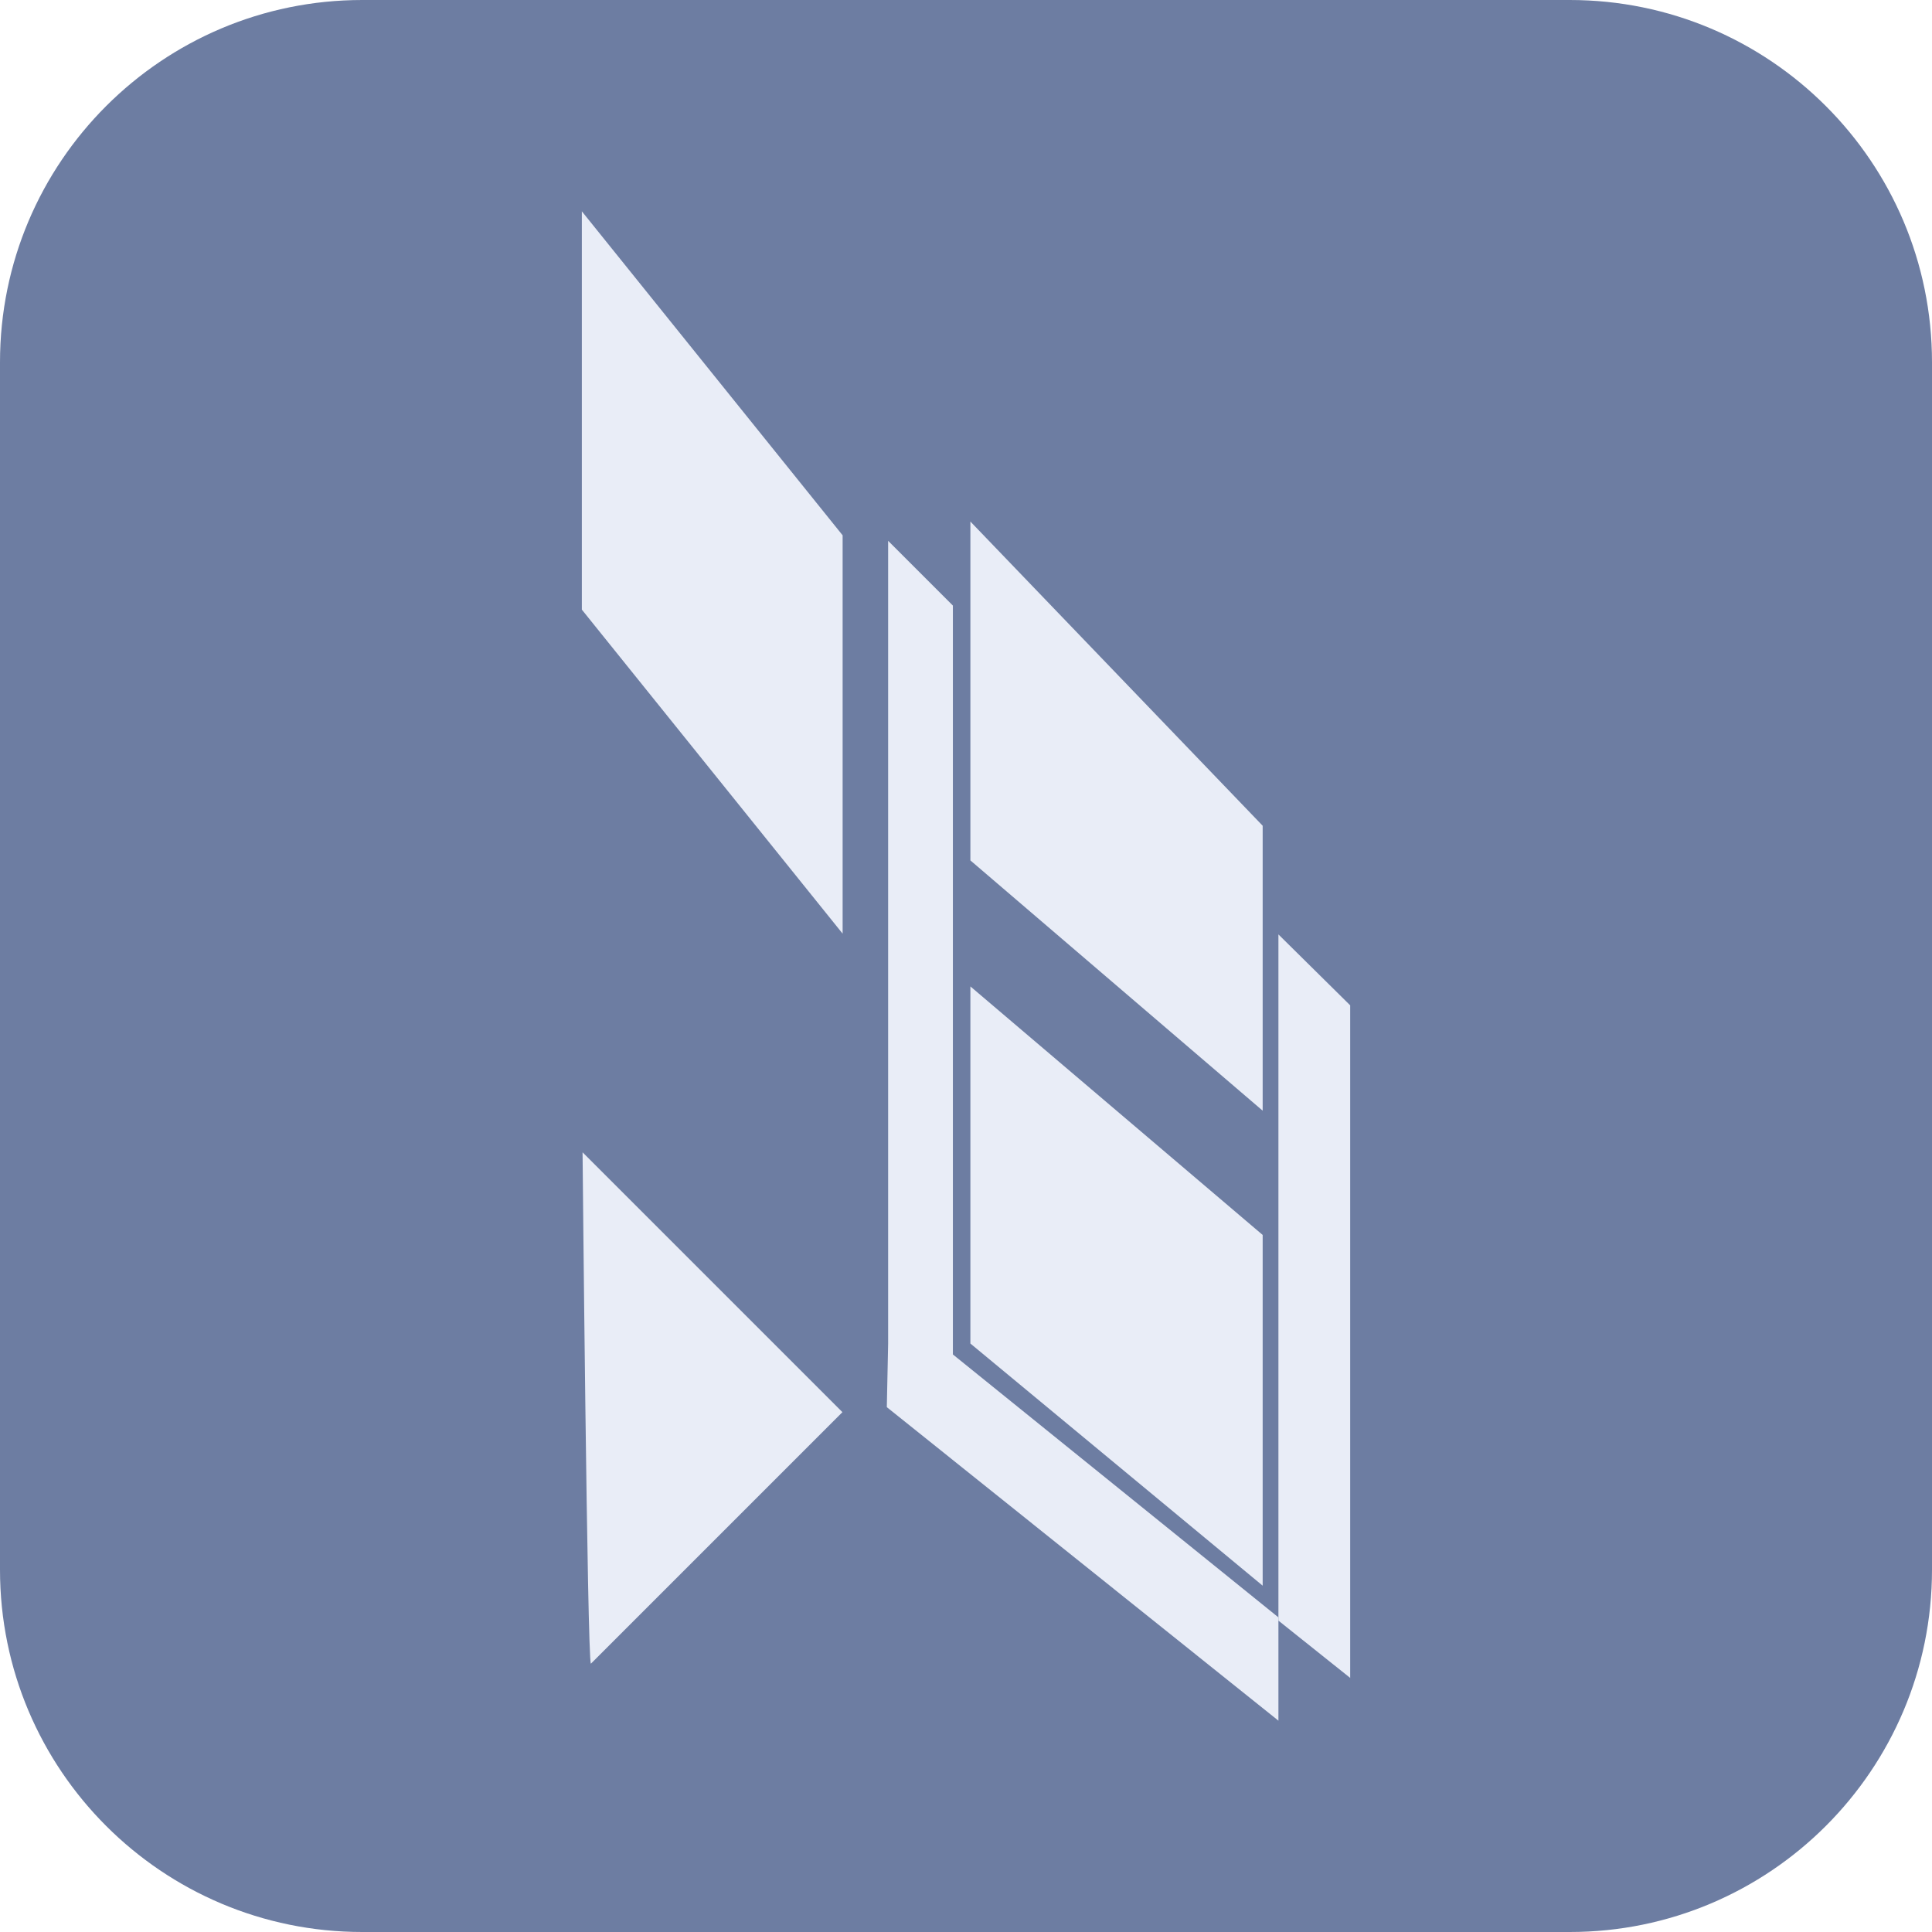
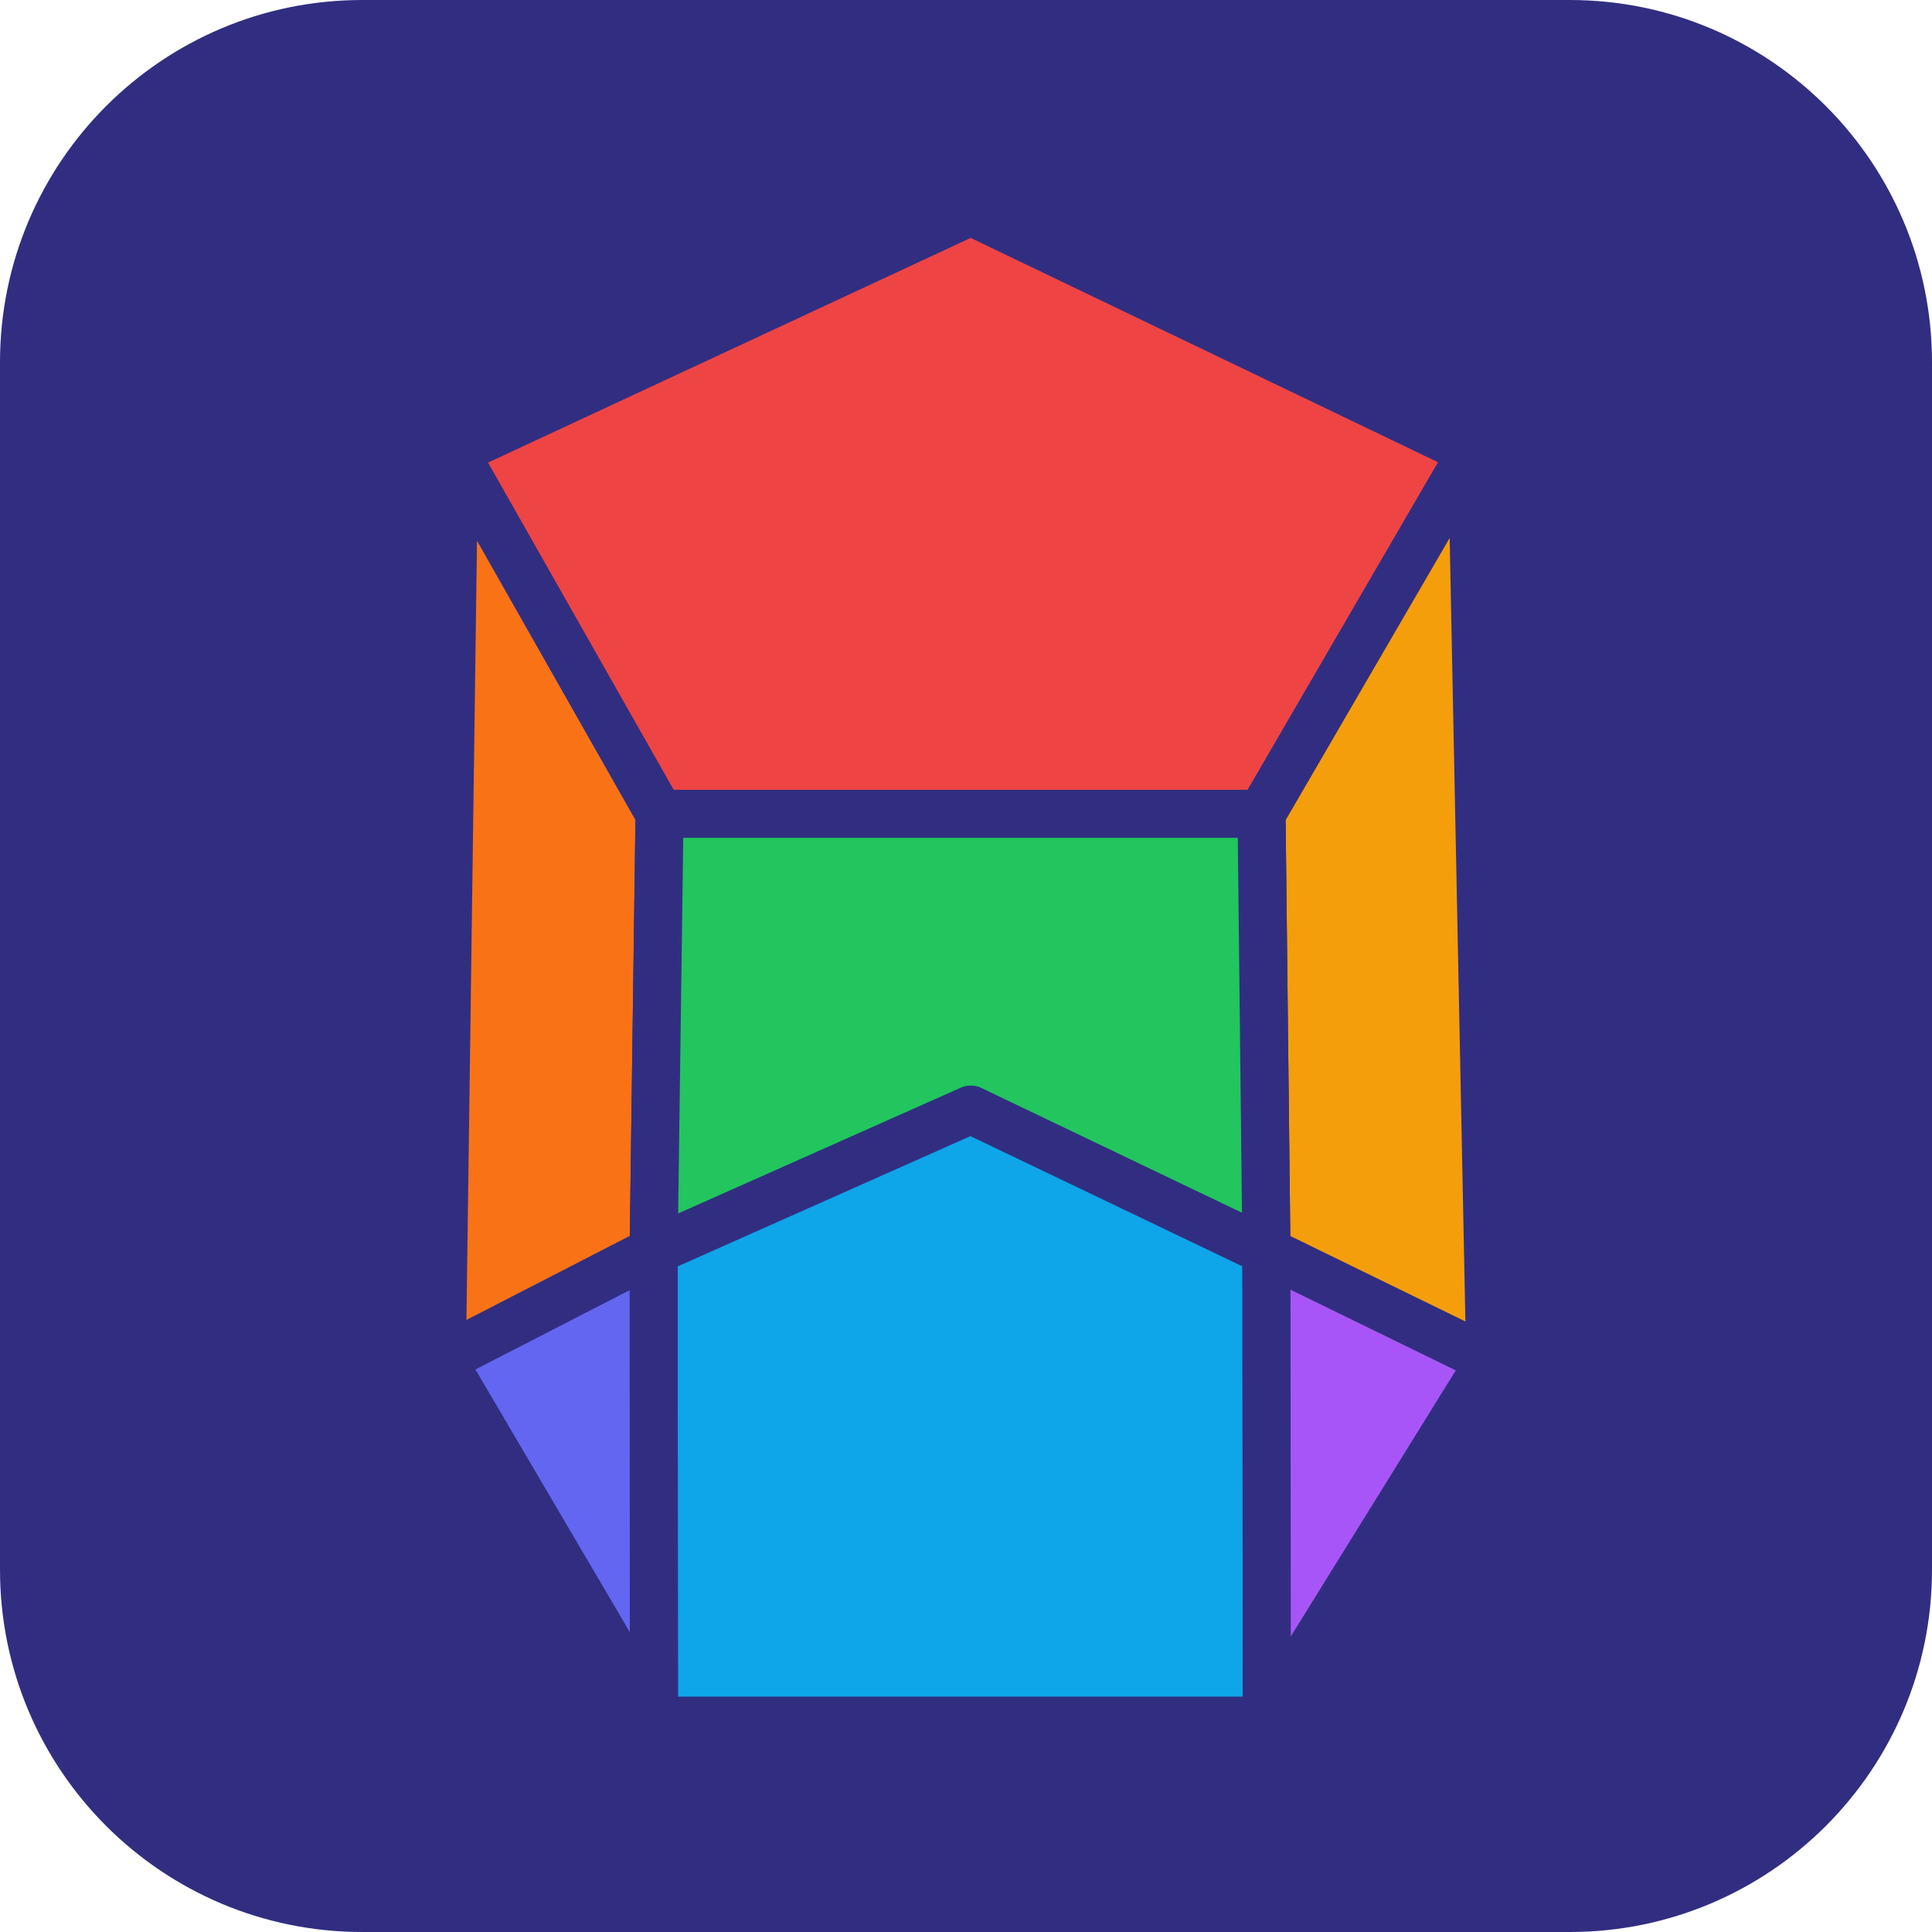
<svg xmlns="http://www.w3.org/2000/svg" width="512" height="512" viewBox="0 0 512 512">
-   <rect width="512" height="512" rx="96" fill="#6d7da2" />
-   <g fill="#e9edf7" transform="translate(12.73 56.00) scale(0.46382)">
-     <polygon points="703 803.37 703 862.4 479.25 683.26 480 647.04 480 188.27 517 225.27 517 653.15 703 803.37" />
-     <path d="M453.88,686.12l-143.71,143.71c-2.08-2.08-4.76-292.18-4.76-292.18l148.47,148.47Z" />
-     <polygon points="454 185.12 454 412.72 305 227.58 305 0 454 185.12" />
-     <polygon points="744 453.67 744 837.96 703 805.23 703 413.15 744 453.67" />
-     <polyline points="694 584.87 694 785.26 527 646.91 527 442.87" />
-     <polyline points="527 370.87 527 177.25 694 351.06 694 513.87" />
+   <rect width="512" height="512" rx="96" fill="#312e81" />
+   <g stroke="#312e81" stroke-width="6" stroke-linejoin="round" transform="translate(-126.07 -126.07) scale(2.1226)">
+     <path fill="#ef4444" d="M116.1,115.81 L180.6,85.78 L243.17,115.81 L216.9,161 L141.74,161 Z" />
+     <path fill="#f97316" d="M114.56,229.16 L116.1,115.81 L141.74,161 L141,215.56 Z" />
+     <path fill="#f59e0b" d="M216.9,161 L243.17,115.81 L245.45,229.25 L217.51,215.61 Z" />
+     <path fill="#22c55e" d="M141,215.56 L141.74,161 L216.9,161 L217.51,215.61 L180.6,197.94 Z" />
+     <path fill="#0ea5e9" d="M141,215.56 L180.6,197.94 L217.51,215.61 L217.56,274.22 L141.04,274.22 Z" />
+     <path fill="#6366f1" d="M114.56,229.16 L141,215.56 L141.04,274.22 Z" />
+     <path fill="#a855f7" d="M245.45,229.25 L217.51,215.61 L217.56,274.22 Z" />
  </g>
</svg>
